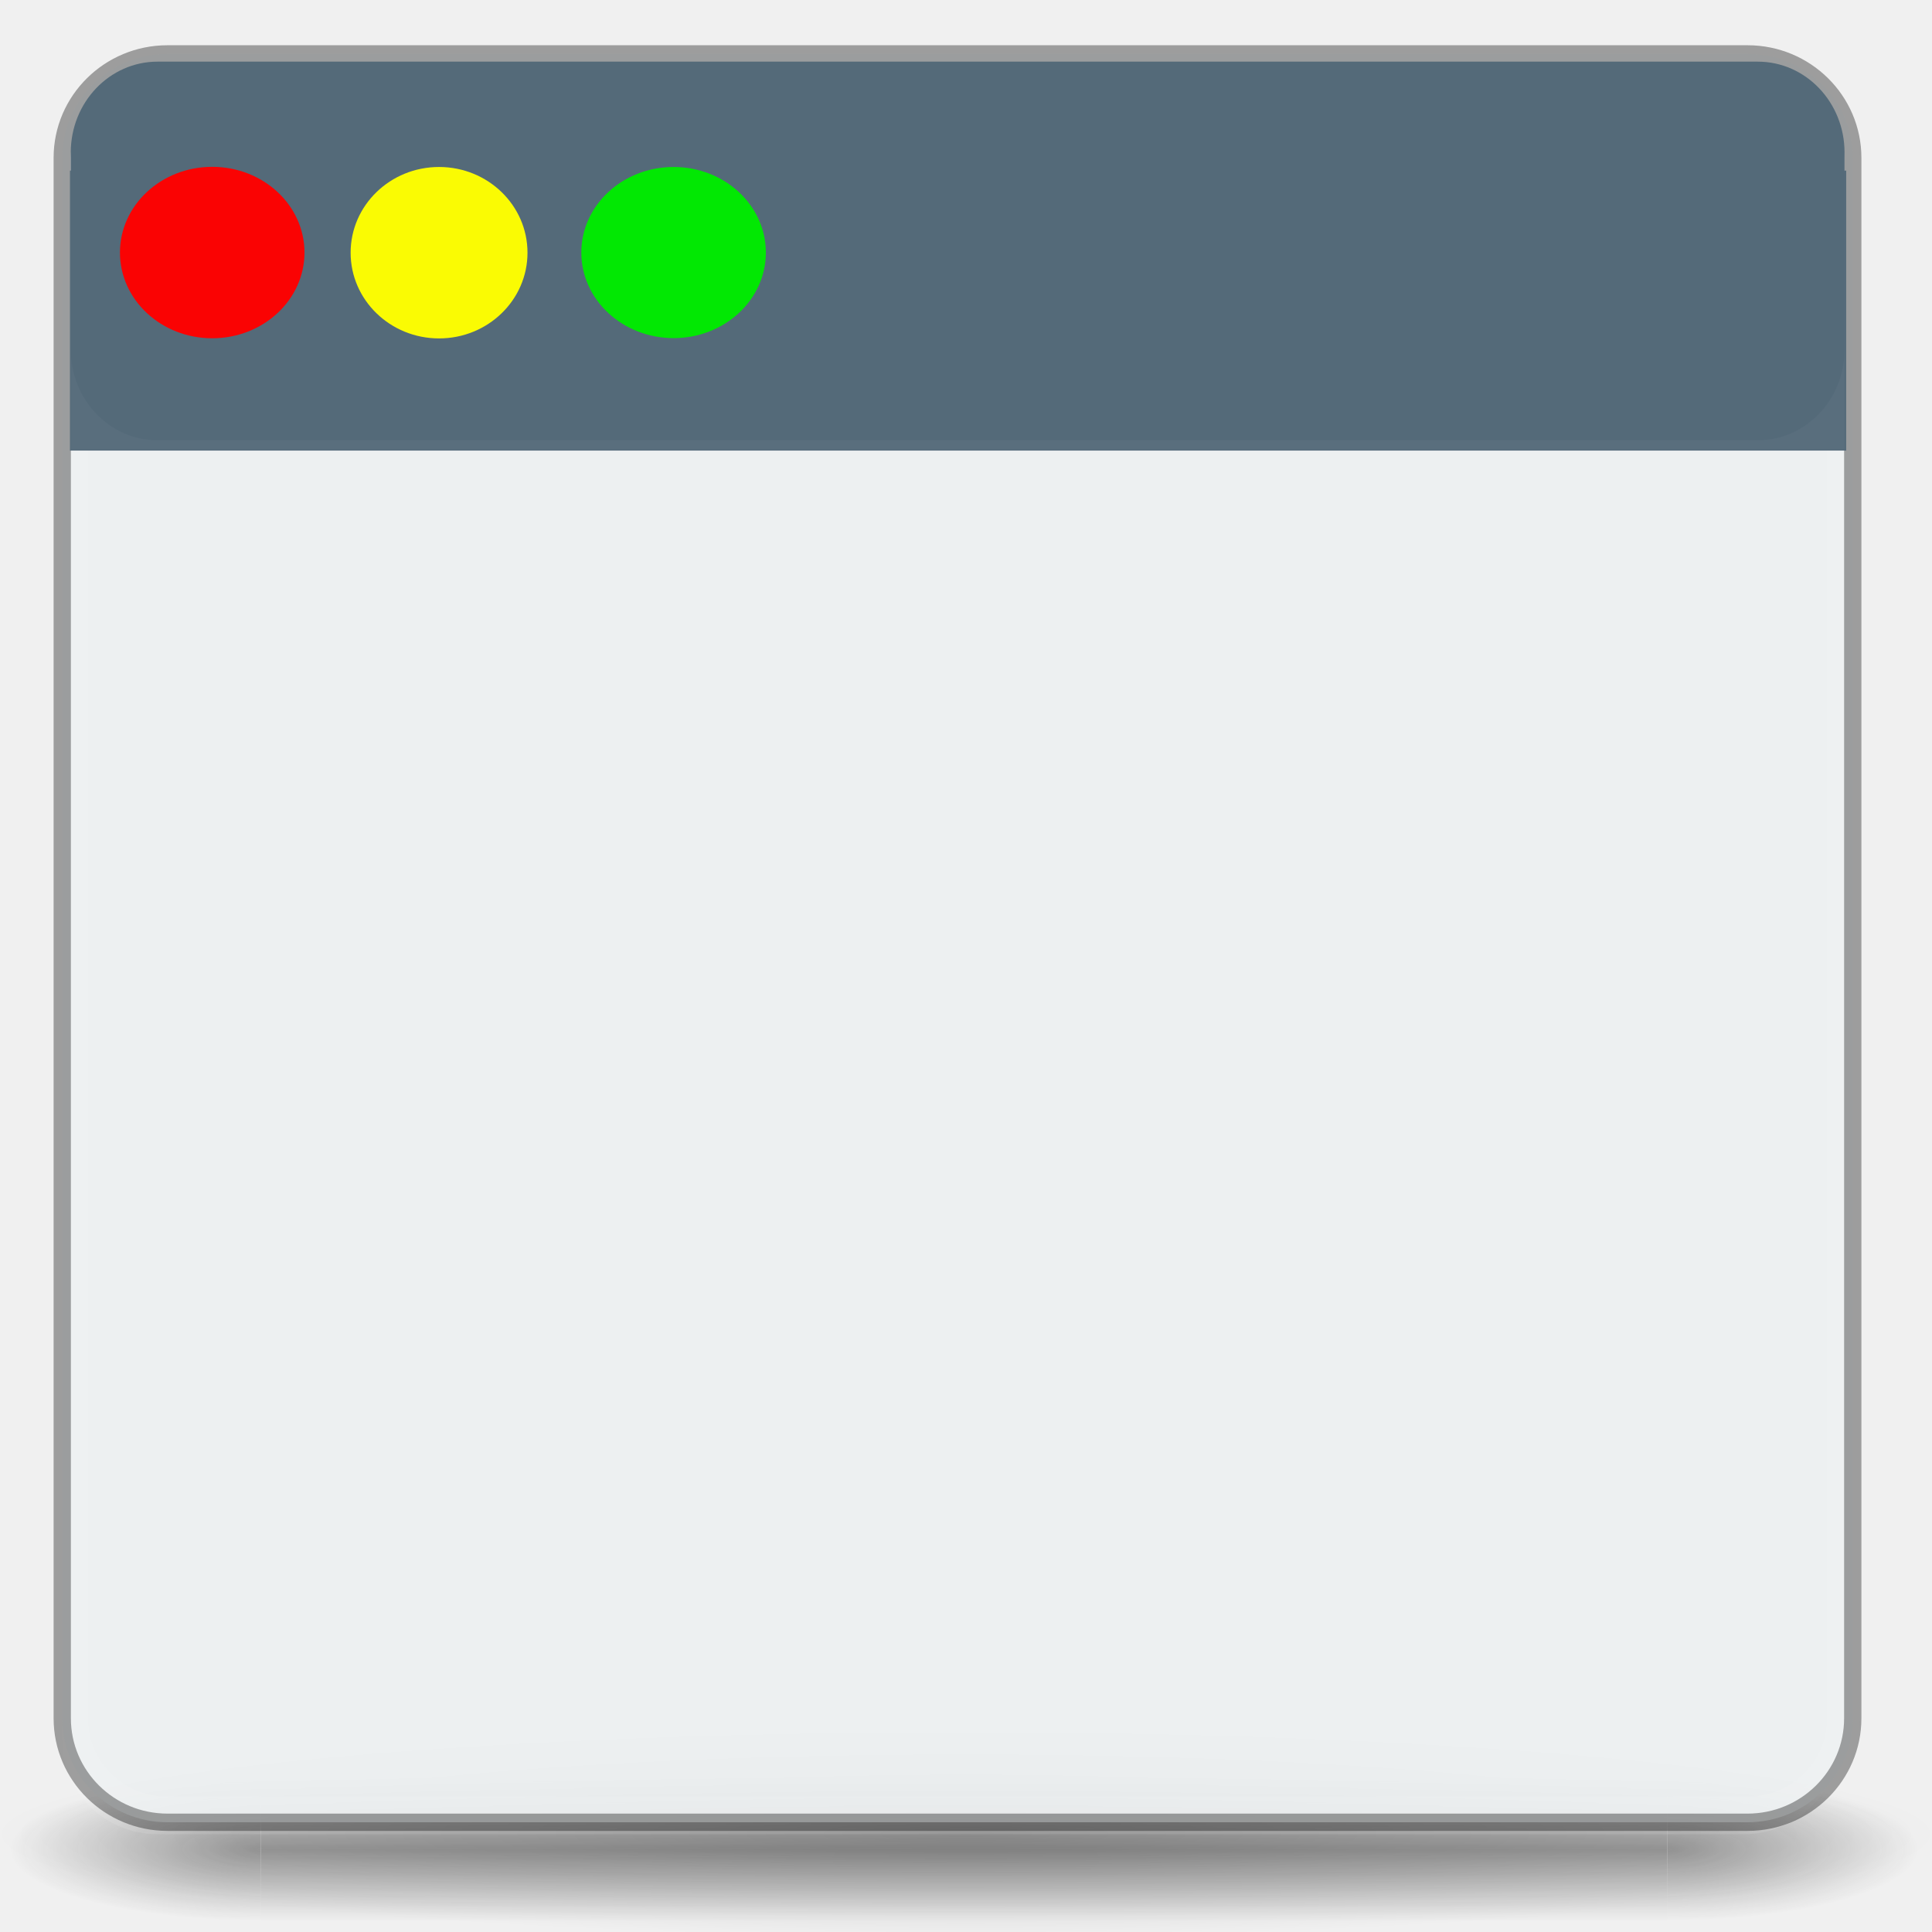
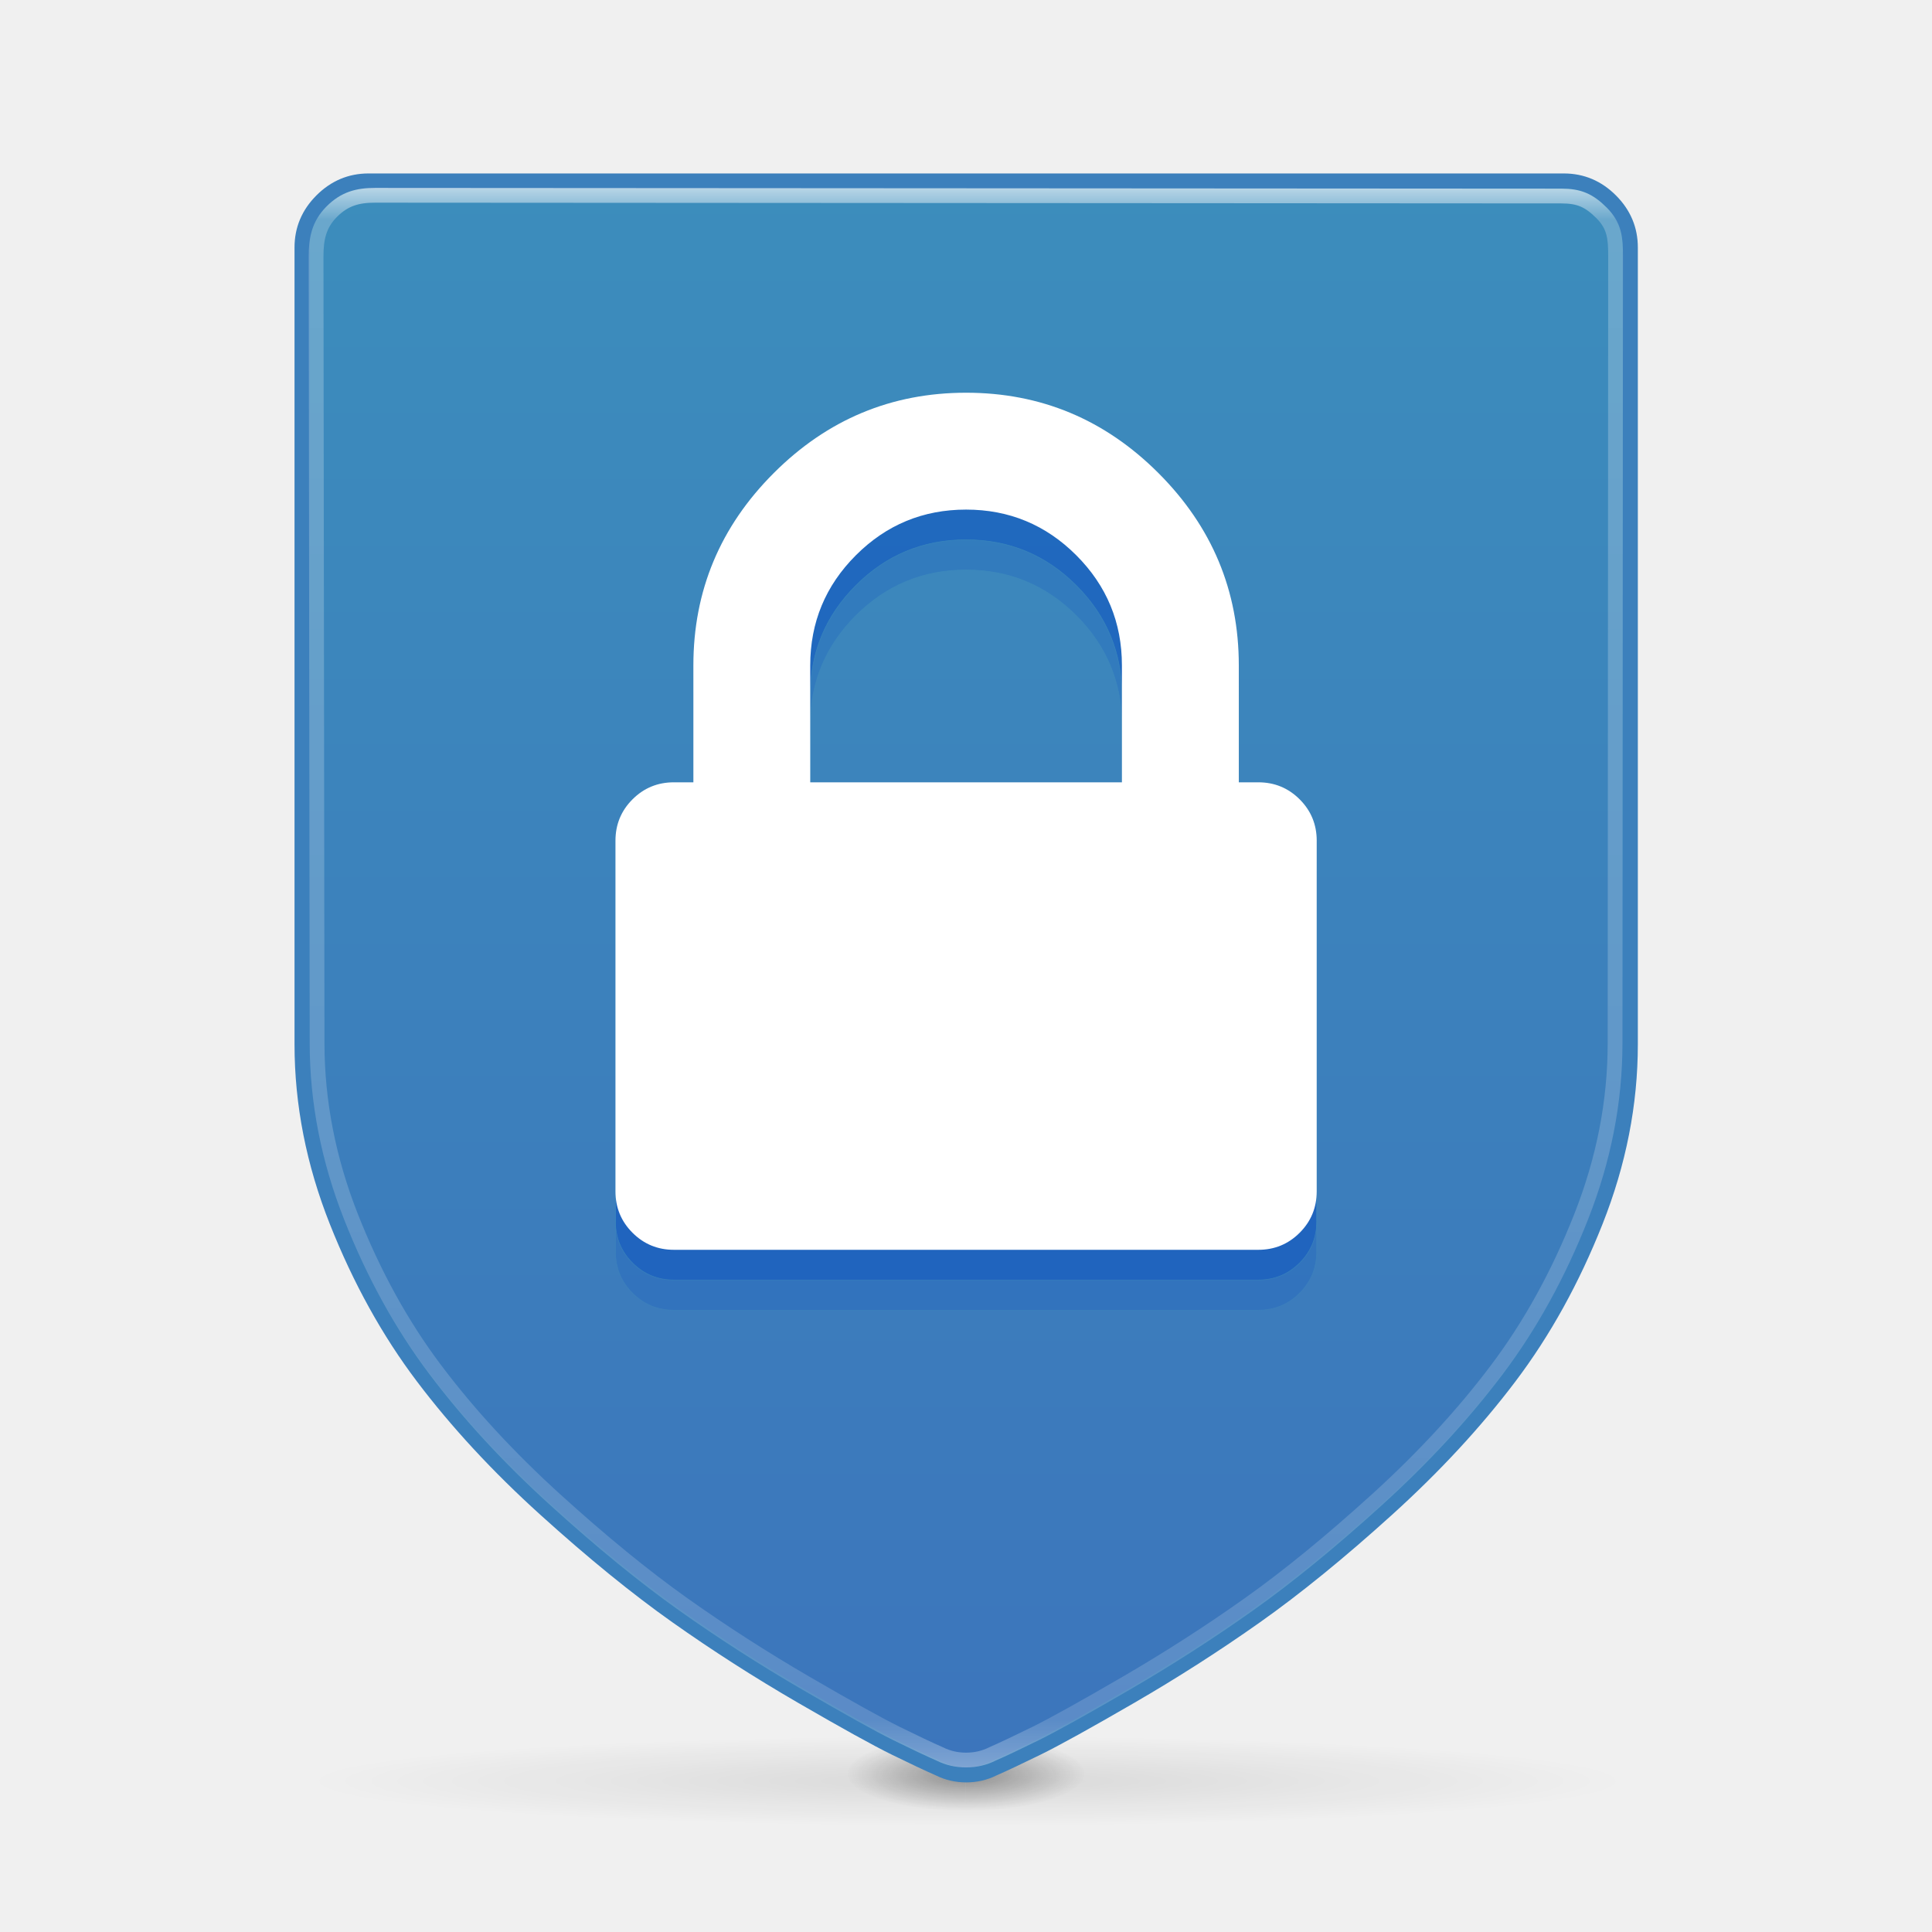
- <svg xmlns="http://www.w3.org/2000/svg" xmlns:xlink="http://www.w3.org/1999/xlink" version="1.1" width="128" height="128" id="svg3828">
-   <defs id="defs3830">
-     <linearGradient x1="25.729" y1="0.552" x2="25.729" y2="46.157" id="linearGradient5157" xlink:href="#linearGradient3977-7-8" gradientUnits="userSpaceOnUse" gradientTransform="matrix(2.891892,0,0,2.324324,7.59461,12.71635)" />
-     <linearGradient id="linearGradient3977-7-8">
-       <stop id="stop3979-6-0" style="stop-color:#ffffff;stop-opacity:1" offset="0" />
-       <stop id="stop3981-3-70" style="stop-color:#ffffff;stop-opacity:0.235" offset="0" />
-       <stop id="stop3983-8-2" style="stop-color:#ffffff;stop-opacity:0.157" offset="1" />
-       <stop id="stop3985-2-7" style="stop-color:#ffffff;stop-opacity:0.392" offset="1" />
+ <svg xmlns="http://www.w3.org/2000/svg" xmlns:xlink="http://www.w3.org/1999/xlink" width="128" height="128" viewBox="0 0 128 128" version="1.1" id="svg217">
+   <defs id="defs221">
+     <linearGradient id="linearGradient7072">
+       <stop id="stop7068" offset="0" style="stop-color:#3c8dbc;stop-opacity:1" />
+       <stop id="stop7070" offset="1" style="stop-color:#3c75bc;stop-opacity:1" />
    </linearGradient>
-     <linearGradient x1="25.132" y1="0.985" x2="25.284" y2="51.422" id="linearGradient5165" xlink:href="#linearGradient4337" gradientUnits="userSpaceOnUse" gradientTransform="matrix(3.114279,0,0,1.912095,-8.742685,19.67637)" />
-     <radialGradient cx="19.534" cy="40.43" r="23.93" fx="19.534" fy="40.43" id="radialGradient3846" xlink:href="#linearGradient5071-7-3-5" gradientUnits="userSpaceOnUse" gradientTransform="matrix(1.922296,0,0,0.1671563,26.44899,114.2335)" />
-     <linearGradient id="linearGradient5071-7-3-5">
-       <stop id="stop5073-2-9-7" style="stop-color:#000000;stop-opacity:1" offset="0" />
-       <stop id="stop5075-2-1-0" style="stop-color:#000000;stop-opacity:0" offset="1" />
+     <linearGradient id="linearGradient5421">
+       <stop id="stop5417" offset="0" style="stop-color:#ffffff;stop-opacity:1" />
+       <stop style="stop-color:#ffffff;stop-opacity:0.235" offset="0.038" id="stop5441" />
+       <stop id="stop5453" offset="0.962" style="stop-color:#ffffff;stop-opacity:0.157" />
+       <stop id="stop5419" offset="1" style="stop-color:#ffffff;stop-opacity:0.392" />
    </linearGradient>
-     <linearGradient id="linearGradient5736">
-       <stop offset="0" style="stop-color:#586e75;stop-opacity:1" id="stop5738" />
-       <stop offset="1" style="stop-color:#073642;stop-opacity:1" id="stop5740" />
+     <linearGradient id="linearGradient5317-0">
+       <stop style="stop-color:#8cd5ff;stop-opacity:1" offset="0" id="stop5313" />
+       <stop style="stop-color:#3689e6;stop-opacity:1" offset="1" id="stop5315" />
    </linearGradient>
-     <linearGradient id="linearGradient4337">
-       <stop offset="0" style="stop-color:#fdf6e3;stop-opacity:1" id="stop4339" />
-       <stop offset="1" style="stop-color:#eee8d5;stop-opacity:1" id="stop4341" />
+     <linearGradient xlink:href="#linearGradient7072" id="linearGradient5319" x1="1536" y1="128.202" x2="1536" y2="1661.113" gradientUnits="userSpaceOnUse" gradientTransform="matrix(0.06874791,0,0,0.06874791,2.413916,3.191935)" />
+     <linearGradient xlink:href="#linearGradient5317-0" id="linearGradient5319-3" x1="1536" y1="128.202" x2="1536" y2="1661.113" gradientUnits="userSpaceOnUse" gradientTransform="matrix(0.06874791,0,0,0.06874791,-17.59946,-8.79973)" />
+     <linearGradient xlink:href="#linearGradient5421" id="linearGradient5410" x1="64.007" y1="9.439" x2="64.007" y2="119.008" gradientUnits="userSpaceOnUse" gradientTransform="matrix(0.9772587,0,0,0.9811194,1.448412,1.239158)" />
+     <radialGradient cx="4.993" cy="43.5" r="2.5" fx="4.993" fy="43.5" id="h" xlink:href="#b" gradientUnits="userSpaceOnUse" gradientTransform="matrix(2.00378,0,0,1.4,27.988,-17.4)" />
+     <linearGradient id="b">
+       <stop offset="0" stop-color="#181818" id="stop5614" />
+       <stop offset="1" stop-color="#181818" stop-opacity="0" id="stop5616" />
    </linearGradient>
-     <linearGradient xlink:href="#linearGradient5736" id="linearGradient5857" gradientUnits="userSpaceOnUse" gradientTransform="matrix(2.981361,0.792778,-0.4887709,1.810529,4.92847,-4.360921)" x1="17.234" y1="-1.663" x2="26.343" y2="54.478" />
-     <linearGradient y2="51.422" x2="25.284" y1="0.985" x1="25.132" gradientTransform="matrix(3.114279,0,0,1.912095,-8.742685,19.67637)" gradientUnits="userSpaceOnUse" id="linearGradient4527" xlink:href="#linearGradient5736" />
-     <linearGradient y2="46.157" x2="25.729" y1="0.552" x1="25.729" gradientTransform="matrix(2.891892,0,0,2.324324,7.59461,12.71635)" gradientUnits="userSpaceOnUse" id="linearGradient4529" xlink:href="#linearGradient3977-7-8" />
-     <radialGradient gradientTransform="matrix(0.4977653,0,0,0.1563841,10.2883,91.86213)" gradientUnits="userSpaceOnUse" xlink:href="#linearGradient3820-7-2-1" id="radialGradient3025-3" fy="186.171" fx="99.157" r="62.769" cy="186.171" cx="99.157" />
-     <linearGradient id="linearGradient3820-7-2-1">
-       <stop offset="0" style="stop-color:#3d3d3d;stop-opacity:1" id="stop3822-2-6-3" />
-       <stop offset="0.5" style="stop-color:#686868;stop-opacity:0.498" id="stop3864-8-7-7" />
-       <stop offset="1" style="stop-color:#686868;stop-opacity:0" id="stop3824-1-2-5" />
+     <radialGradient cx="4.993" cy="43.5" r="2.5" fx="4.993" fy="43.5" id="i" xlink:href="#b" gradientUnits="userSpaceOnUse" gradientTransform="matrix(2.00378,0,0,1.4,-48.012,-104.4)" />
+     <radialGradient gradientUnits="userSpaceOnUse" gradientTransform="matrix(1.566964,0,0,0.10714,13.96229,111.6244)" r="28" fy="59.5" fx="32" cy="59.5" cx="32" id="g" xlink:href="#f" />
+     <linearGradient id="f">
+       <stop offset="0" id="stop5588" />
+       <stop offset="1" stop-opacity="0" id="stop5590" />
    </linearGradient>
-     <linearGradient gradientTransform="matrix(2.121093,0,0,2.118445,-91.68601,27.00294)" gradientUnits="userSpaceOnUse" xlink:href="#linearGradient4011" id="linearGradient3019-3" y2="44.341" x2="71.204" y1="6.238" x1="71.204" />
-     <linearGradient id="linearGradient4011">
-       <stop offset="0" style="stop-color:#ffffff;stop-opacity:1" id="stop4013" />
-       <stop offset="0.508" style="stop-color:#ffffff;stop-opacity:0.235" id="stop4015" />
-       <stop offset="0.835" style="stop-color:#ffffff;stop-opacity:0.157" id="stop4017" />
-       <stop offset="1" style="stop-color:#ffffff;stop-opacity:0.392" id="stop4019" />
-     </linearGradient>
-     <linearGradient x1="167.983" y1="6.833" x2="167.983" y2="61.692" id="linearGradient3012-1" xlink:href="#linearGradient5803-2-1" gradientUnits="userSpaceOnUse" gradientTransform="matrix(1.430572,0,0,1.428786,-170.3452,33.27633)" />
-     <linearGradient id="linearGradient5803-2-1">
-       <stop id="stop5805-1-6" style="stop-color:#fff5ef;stop-opacity:1" offset="0" />
-       <stop id="stop5807-6-6" style="stop-color:#fef8dd;stop-opacity:1" offset="1" />
-     </linearGradient>
-     <radialGradient gradientTransform="matrix(1.825574,0,0,0.1928924,71.35484,103.4873)" gradientUnits="userSpaceOnUse" xlink:href="#linearGradient5071-7-3-5" id="radialGradient4111" fy="93.468" fx="-4.029" r="35.338" cy="93.468" cx="-4.029" />
-     <radialGradient gradientTransform="matrix(2.003784,0,0,1.4,27.98813,-17.4)" gradientUnits="userSpaceOnUse" xlink:href="#linearGradient3688-166-749-5" id="radialGradient4093" fy="43.5" fx="4.993" r="2.5" cy="43.5" cx="4.993" />
-     <linearGradient id="linearGradient3688-166-749-5">
-       <stop offset="0" style="stop-color:#181818;stop-opacity:1" id="stop2883-0" />
-       <stop offset="1" style="stop-color:#181818;stop-opacity:0" id="stop2885-5" />
-     </linearGradient>
-     <radialGradient gradientTransform="matrix(2.003784,0,0,1.4,-20.01187,-104.4)" gradientUnits="userSpaceOnUse" xlink:href="#linearGradient3688-166-749-5" id="radialGradient4095" fy="43.5" fx="4.993" r="2.5" cy="43.5" cx="4.993" />
-     <linearGradient gradientUnits="userSpaceOnUse" xlink:href="#linearGradient3702-501-757-0" id="linearGradient4097" y2="39.999" x2="25.058" y1="47.028" x1="25.058" />
-     <linearGradient id="linearGradient3702-501-757-0">
-       <stop offset="0" style="stop-color:#181818;stop-opacity:0" id="stop2895-0" />
-       <stop offset="0.5" style="stop-color:#181818;stop-opacity:1" id="stop2897-2" />
-       <stop offset="1" style="stop-color:#181818;stop-opacity:0" id="stop2899-6" />
-     </linearGradient>
-     <linearGradient gradientTransform="matrix(3.151399,0,0,3.101182,-12.64996,-10.85176)" gradientUnits="userSpaceOnUse" xlink:href="#linearGradient3924" id="linearGradient4136" y2="43" x2="24" y1="5" x1="24" />
-     <linearGradient id="linearGradient3924">
-       <stop offset="0" style="stop-color:#ffffff;stop-opacity:1" id="stop3926" />
-       <stop offset="0.063" style="stop-color:#ffffff;stop-opacity:0.235" id="stop3928" />
-       <stop offset="0.951" style="stop-color:#ffffff;stop-opacity:0.157" id="stop3930" />
-       <stop offset="1" style="stop-color:#ffffff;stop-opacity:0.392" id="stop3932" />
-     </linearGradient>
-     <linearGradient gradientTransform="matrix(3.143863,0,0,3.104962,-12.01532,-12.37028)" gradientUnits="userSpaceOnUse" xlink:href="#linearGradient3924" id="linearGradient4136-3" y2="43" x2="24" y1="5" x1="24" />
  </defs>
-   <path d="m 128.512,121.516 a 64.512,6.816 0 0 1 -129.025,0 64.512,6.816 0 1 1 129.025,0 z" id="path3041" style="color:#000000;display:inline;overflow:visible;visibility:visible;opacity:0.2;fill:url(#radialGradient4111);fill-opacity:1;fill-rule:nonzero;stroke:none;stroke-width:1;marker:none;enable-background:accumulate" />
-   <g transform="matrix(3.161407,0,0,1.05125,-12.00356,77.84264)" id="g2036" style="display:inline">
-     <g transform="matrix(1.052632,0,0,1.285713,-1.263158,-13.42854)" id="g3712" style="opacity:0.4">
-       <rect width="5" height="7" x="38" y="40" id="rect2801" style="fill:url(#radialGradient4093);fill-opacity:1;stroke:none" />
-       <rect width="5" height="7" x="-10" y="-47" transform="scale(-1,-1)" id="rect3696" style="fill:url(#radialGradient4095);fill-opacity:1;stroke:none" />
-       <rect width="28" height="7" x="10" y="40" id="rect3700" style="fill:url(#linearGradient4097);fill-opacity:1;stroke:none" />
-     </g>
+   <ellipse style="opacity:0.1;fill:url(#g);stroke-width:1.252" ry="3" rx="43.875" cy="117.999" cx="64.105" id="ellipse5630" />
+   <g transform="translate(31.99538,57.99937)" style="opacity:0.4" id="g5636">
+     <path style="fill:url(#h)" d="m 38,40 h 5 v 7 h -5 z" transform="matrix(1.57895,0,0,0.71429,-28,28.429)" id="path5632" />
+     <path style="fill:url(#i)" transform="matrix(-1.57895,0,0,-0.71429,-28,28.429)" d="m -38,-47 h 5 v 7 h -5 z" id="path5634" />
  </g>
-   <rect width="116.602" height="114.744" rx="5.772" ry="5.68" x="4.683" y="6.205" id="rect6741-7" style="opacity:0.3;fill:none;stroke:url(#linearGradient4136);stroke-width:1.145;stroke-linecap:round;stroke-linejoin:round;stroke-miterlimit:4;stroke-dasharray:none;stroke-dashoffset:0;stroke-opacity:1" />
-   <rect width="118.626" height="117.159" rx="6.973" ry="6.887" x="4.124" y="3.57" id="rect5505-21-3-5" style="color:#000000;display:inline;overflow:visible;visibility:visible;opacity:0.9;fill:#ecf0f1;fill-opacity:1;fill-rule:nonzero;stroke:none;stroke-width:1;marker:none;enable-background:accumulate" />
-   <rect width="116.323" height="114.884" rx="5.759" ry="5.687" x="5.276" y="4.707" id="rect6741-7-6" style="opacity:0.3;fill:none;stroke:url(#linearGradient4136-3);stroke-width:1.145;stroke-linecap:round;stroke-linejoin:round;stroke-miterlimit:4;stroke-dasharray:none;stroke-dashoffset:0;stroke-opacity:1" />
-   <rect width="118.626" height="117.159" rx="6.973" ry="6.887" x="4.124" y="3.57" id="rect5505-21-3-1-2" style="color:#000000;display:inline;overflow:visible;visibility:visible;opacity:0.7;fill:none;stroke:#000000;stroke-width:1.145;stroke-linecap:round;stroke-linejoin:round;stroke-miterlimit:4;stroke-dasharray:none;stroke-dashoffset:0;stroke-opacity:0.496;marker:none;enable-background:accumulate" />
-   <rect width="117.516" height="25.084" rx="5.748" ry="6.015" x="4.689" y="4.084" id="rect5505-21-3-5-3" style="color:#000000;display:inline;overflow:visible;visibility:visible;opacity:1;fill:#546a79;fill-opacity:1;fill-rule:nonzero;stroke:none;stroke-width:1;marker:none;enable-background:accumulate" />
-   <rect style="opacity:0.97;fill:#546a79;fill-opacity:1;fill-rule:nonzero;stroke:none;stroke-width:1.712;stroke-miterlimit:4;stroke-dasharray:none;stroke-opacity:0.496" id="rect4199" width="117.681" height="18.549" x="4.635" y="11.304" rx="0" ry="0" />
-   <ellipse style="opacity:0.97;fill:#ff0000;fill-opacity:1;fill-rule:nonzero;stroke:none;stroke-width:1.712;stroke-miterlimit:4;stroke-dasharray:none;stroke-opacity:0.496" id="path4203" cx="14.06" cy="16.732" rx="6.113" ry="5.679" />
-   <ellipse style="opacity:0.97;fill:#ffff00;fill-opacity:1;fill-rule:nonzero;stroke:none;stroke-width:1.712;stroke-miterlimit:4;stroke-dasharray:none;stroke-opacity:0.496" id="path4207" cx="29.089" cy="16.742" rx="5.859" ry="5.679" />
-   <ellipse style="opacity:0.97;fill:#00eb00;fill-opacity:1;fill-rule:nonzero;stroke:none;stroke-width:1.712;stroke-miterlimit:4;stroke-dasharray:none;stroke-opacity:0.496" id="path4209" cx="44.627" cy="16.732" rx="6.113" ry="5.669" />
+   <path d="m 108.011,16.392 v 52.798 c 0,3.942 -0.768,7.849 -2.303,11.722 -1.535,3.873 -3.437,7.31 -5.706,10.312 -2.269,3.002 -4.973,5.924 -8.112,8.765 -3.139,2.842 -6.038,5.202 -8.697,7.081 -2.658,1.879 -5.431,3.655 -8.318,5.328 -2.887,1.673 -4.938,2.807 -6.153,3.403 -1.215,0.596 -2.188,1.054 -2.922,1.375 -0.55,0.275 -1.146,0.412 -1.787,0.412 -0.642,0 -1.237,-0.138 -1.787,-0.412 -0.733,-0.321 -1.707,-0.779 -2.922,-1.375 -1.215,-0.596 -3.266,-1.73 -6.153,-3.403 -2.887,-1.673 -5.66,-3.449 -8.318,-5.328 -2.658,-1.879 -5.557,-4.239 -8.697,-7.081 C 32.995,97.147 30.291,94.226 28.023,91.224 25.754,88.222 23.852,84.784 22.316,80.911 20.781,77.039 20.013,73.131 20.013,69.19 V 16.392 c 0,-1.192 0.435,-2.223 1.306,-3.094 0.871,-0.871 1.902,-1.306 3.094,-1.306 h 79.198 c 1.192,0 2.223,0.435 3.094,1.306 0.871,0.871 1.306,1.902 1.306,3.094 z" id="path215" style="fill:url(#linearGradient5319);fill-opacity:1;stroke:none;stroke-width:0.069;stroke-opacity:1;font-variant-east_asian:normal;opacity:1;vector-effect:none;stroke-linecap:butt;stroke-linejoin:miter;stroke-miterlimit:4;stroke-dasharray:none;stroke-dashoffset:0" />
+   <path style="fill:none;fill-opacity:1;stroke:#3c80bc;stroke-width:1;stroke-opacity:1;font-variant-east_asian:normal;opacity:1;vector-effect:none;stroke-linecap:butt;stroke-linejoin:miter;stroke-miterlimit:4;stroke-dasharray:none;stroke-dashoffset:0" id="path5390" d="m 108.011,16.392 v 52.798 c 0,3.942 -0.768,7.849 -2.303,11.722 -1.535,3.873 -3.437,7.31 -5.706,10.312 -2.269,3.002 -4.973,5.924 -8.112,8.765 -3.139,2.842 -6.038,5.202 -8.697,7.081 -2.658,1.879 -5.431,3.655 -8.318,5.328 -2.887,1.673 -4.938,2.807 -6.153,3.403 -1.215,0.596 -2.188,1.054 -2.922,1.375 -0.55,0.275 -1.146,0.412 -1.787,0.412 -0.642,0 -1.237,-0.138 -1.787,-0.412 -0.733,-0.321 -1.707,-0.779 -2.922,-1.375 -1.215,-0.596 -3.266,-1.73 -6.153,-3.403 -2.887,-1.673 -5.66,-3.449 -8.318,-5.328 -2.658,-1.879 -5.557,-4.239 -8.697,-7.081 C 32.995,97.147 30.291,94.226 28.023,91.224 25.754,88.222 23.852,84.784 22.316,80.911 20.781,77.039 20.013,73.131 20.013,69.19 V 16.392 c 0,-1.192 0.435,-2.223 1.306,-3.094 0.871,-0.871 1.902,-1.306 3.094,-1.306 h 79.198 c 1.192,0 2.223,0.435 3.094,1.306 0.871,0.871 1.306,1.902 1.306,3.094 z" />
+   <path id="path7066" d="m 53.681,55.83 h 20.649 v -7.743 q 0,-4.275 -3.025,-7.3 -3.025,-3.025 -7.3,-3.025 -4.275,0 -7.3,3.025 -3.025,3.025 -3.025,7.3 z m 33.554,3.872 v 23.23 q 0,1.613 -1.129,2.742 -1.129,1.129 -2.742,1.129 H 44.648 q -1.613,0 -2.742,-1.129 Q 40.776,84.544 40.776,82.931 V 59.701 q 0,-1.613 1.129,-2.742 1.129,-1.129 2.742,-1.129 h 1.291 v -7.743 q 0,-7.421 5.324,-12.744 5.324,-5.324 12.744,-5.324 7.421,0 12.744,5.324 5.324,5.324 5.324,12.744 v 7.743 h 1.291 q 1.613,0 2.742,1.129 1.129,1.129 1.129,2.742 z" style="opacity:0.221;fill:#0d52bf;fill-opacity:1;stroke-width:0.04;stroke:#3c8dbc;stroke-opacity:1" />
+   <path style="opacity:1;vector-effect:none;fill:none;fill-opacity:1;stroke:url(#linearGradient5410);stroke-width:0.979;stroke-linecap:round;stroke-linejoin:round;stroke-miterlimit:4;stroke-dasharray:none;stroke-dashoffset:0;stroke-opacity:1" id="path5402" d="m 107.036,16.955 -0.033,52.168 c -0.002,3.867 -0.75,7.701 -2.251,11.5 -1.5,3.8 -3.359,7.172 -5.576,10.117 -2.217,2.945 -4.86,5.812 -7.928,8.6 -3.068,2.788 -5.901,5.104 -8.499,6.947 -2.598,1.844 -5.308,3.586 -8.129,5.227 -2.822,1.641 -4.826,2.754 -6.013,3.339 -1.187,0.585 -2.139,1.034 -2.855,1.349 -0.537,0.27 -1.12,0.405 -1.747,0.405 -0.627,0 -1.209,-0.135 -1.747,-0.405 -0.717,-0.315 -1.668,-0.764 -2.855,-1.349 -1.187,-0.585 -3.191,-1.697 -6.013,-3.339 -2.822,-1.641 -5.532,-3.384 -8.129,-5.227 -2.598,-1.844 -5.431,-4.159 -8.499,-6.947 -3.068,-2.788 -5.711,-5.655 -7.928,-8.6 -2.217,-2.945 -4.076,-6.318 -5.576,-10.117 -1.5,-3.8 -2.246,-7.633 -2.251,-11.5 l -0.066,-52.119 c -0.002,-1.169 0.182,-2.121 1.033,-2.975 0.851,-0.854 1.715,-1.091 2.88,-1.09 l 78.584,0.049 c 1.17,7.33e-4 1.83,0.274 2.681,1.128 0.851,0.854 0.918,1.669 0.917,2.838 z" />
+   <path style="fill:#0d52bf;fill-opacity:1;stroke-width:0.04;opacity:0.471;stroke:#3c8dbc;stroke-opacity:1" d="m 53.681,53.83 h 20.649 v -7.743 q 0,-4.275 -3.025,-7.3 -3.025,-3.025 -7.3,-3.025 -4.275,0 -7.3,3.025 -3.025,3.025 -3.025,7.3 z m 33.554,3.872 v 23.23 q 0,1.613 -1.129,2.742 -1.129,1.129 -2.742,1.129 H 44.648 q -1.613,0 -2.742,-1.129 Q 40.776,82.544 40.776,80.931 V 57.701 q 0,-1.613 1.129,-2.742 1.129,-1.129 2.742,-1.129 h 1.291 v -7.743 q 0,-7.421 5.324,-12.744 5.324,-5.324 12.744,-5.324 7.421,0 12.744,5.324 5.324,5.324 5.324,12.744 v 7.743 h 1.291 q 1.613,0 2.742,1.129 1.129,1.129 1.129,2.742 z" id="path7064" />
+   <path id="path6309" d="m 53.681,51.83 h 20.649 v -7.743 q 0,-4.275 -3.025,-7.3 -3.025,-3.025 -7.3,-3.025 -4.275,0 -7.3,3.025 -3.025,3.025 -3.025,7.3 z m 33.554,3.872 v 23.23 q 0,1.613 -1.129,2.742 -1.129,1.129 -2.742,1.129 H 44.648 q -1.613,0 -2.742,-1.129 Q 40.776,80.544 40.776,78.931 V 55.701 q 0,-1.613 1.129,-2.742 1.129,-1.129 2.742,-1.129 h 1.291 v -7.743 q 0,-7.421 5.324,-12.744 5.324,-5.324 12.744,-5.324 7.421,0 12.744,5.324 5.324,5.324 5.324,12.744 v 7.743 h 1.291 q 1.613,0 2.742,1.129 1.129,1.129 1.129,2.742 z" style="stroke-width:0.04;fill:#ffffff;fill-opacity:1" />
</svg>
